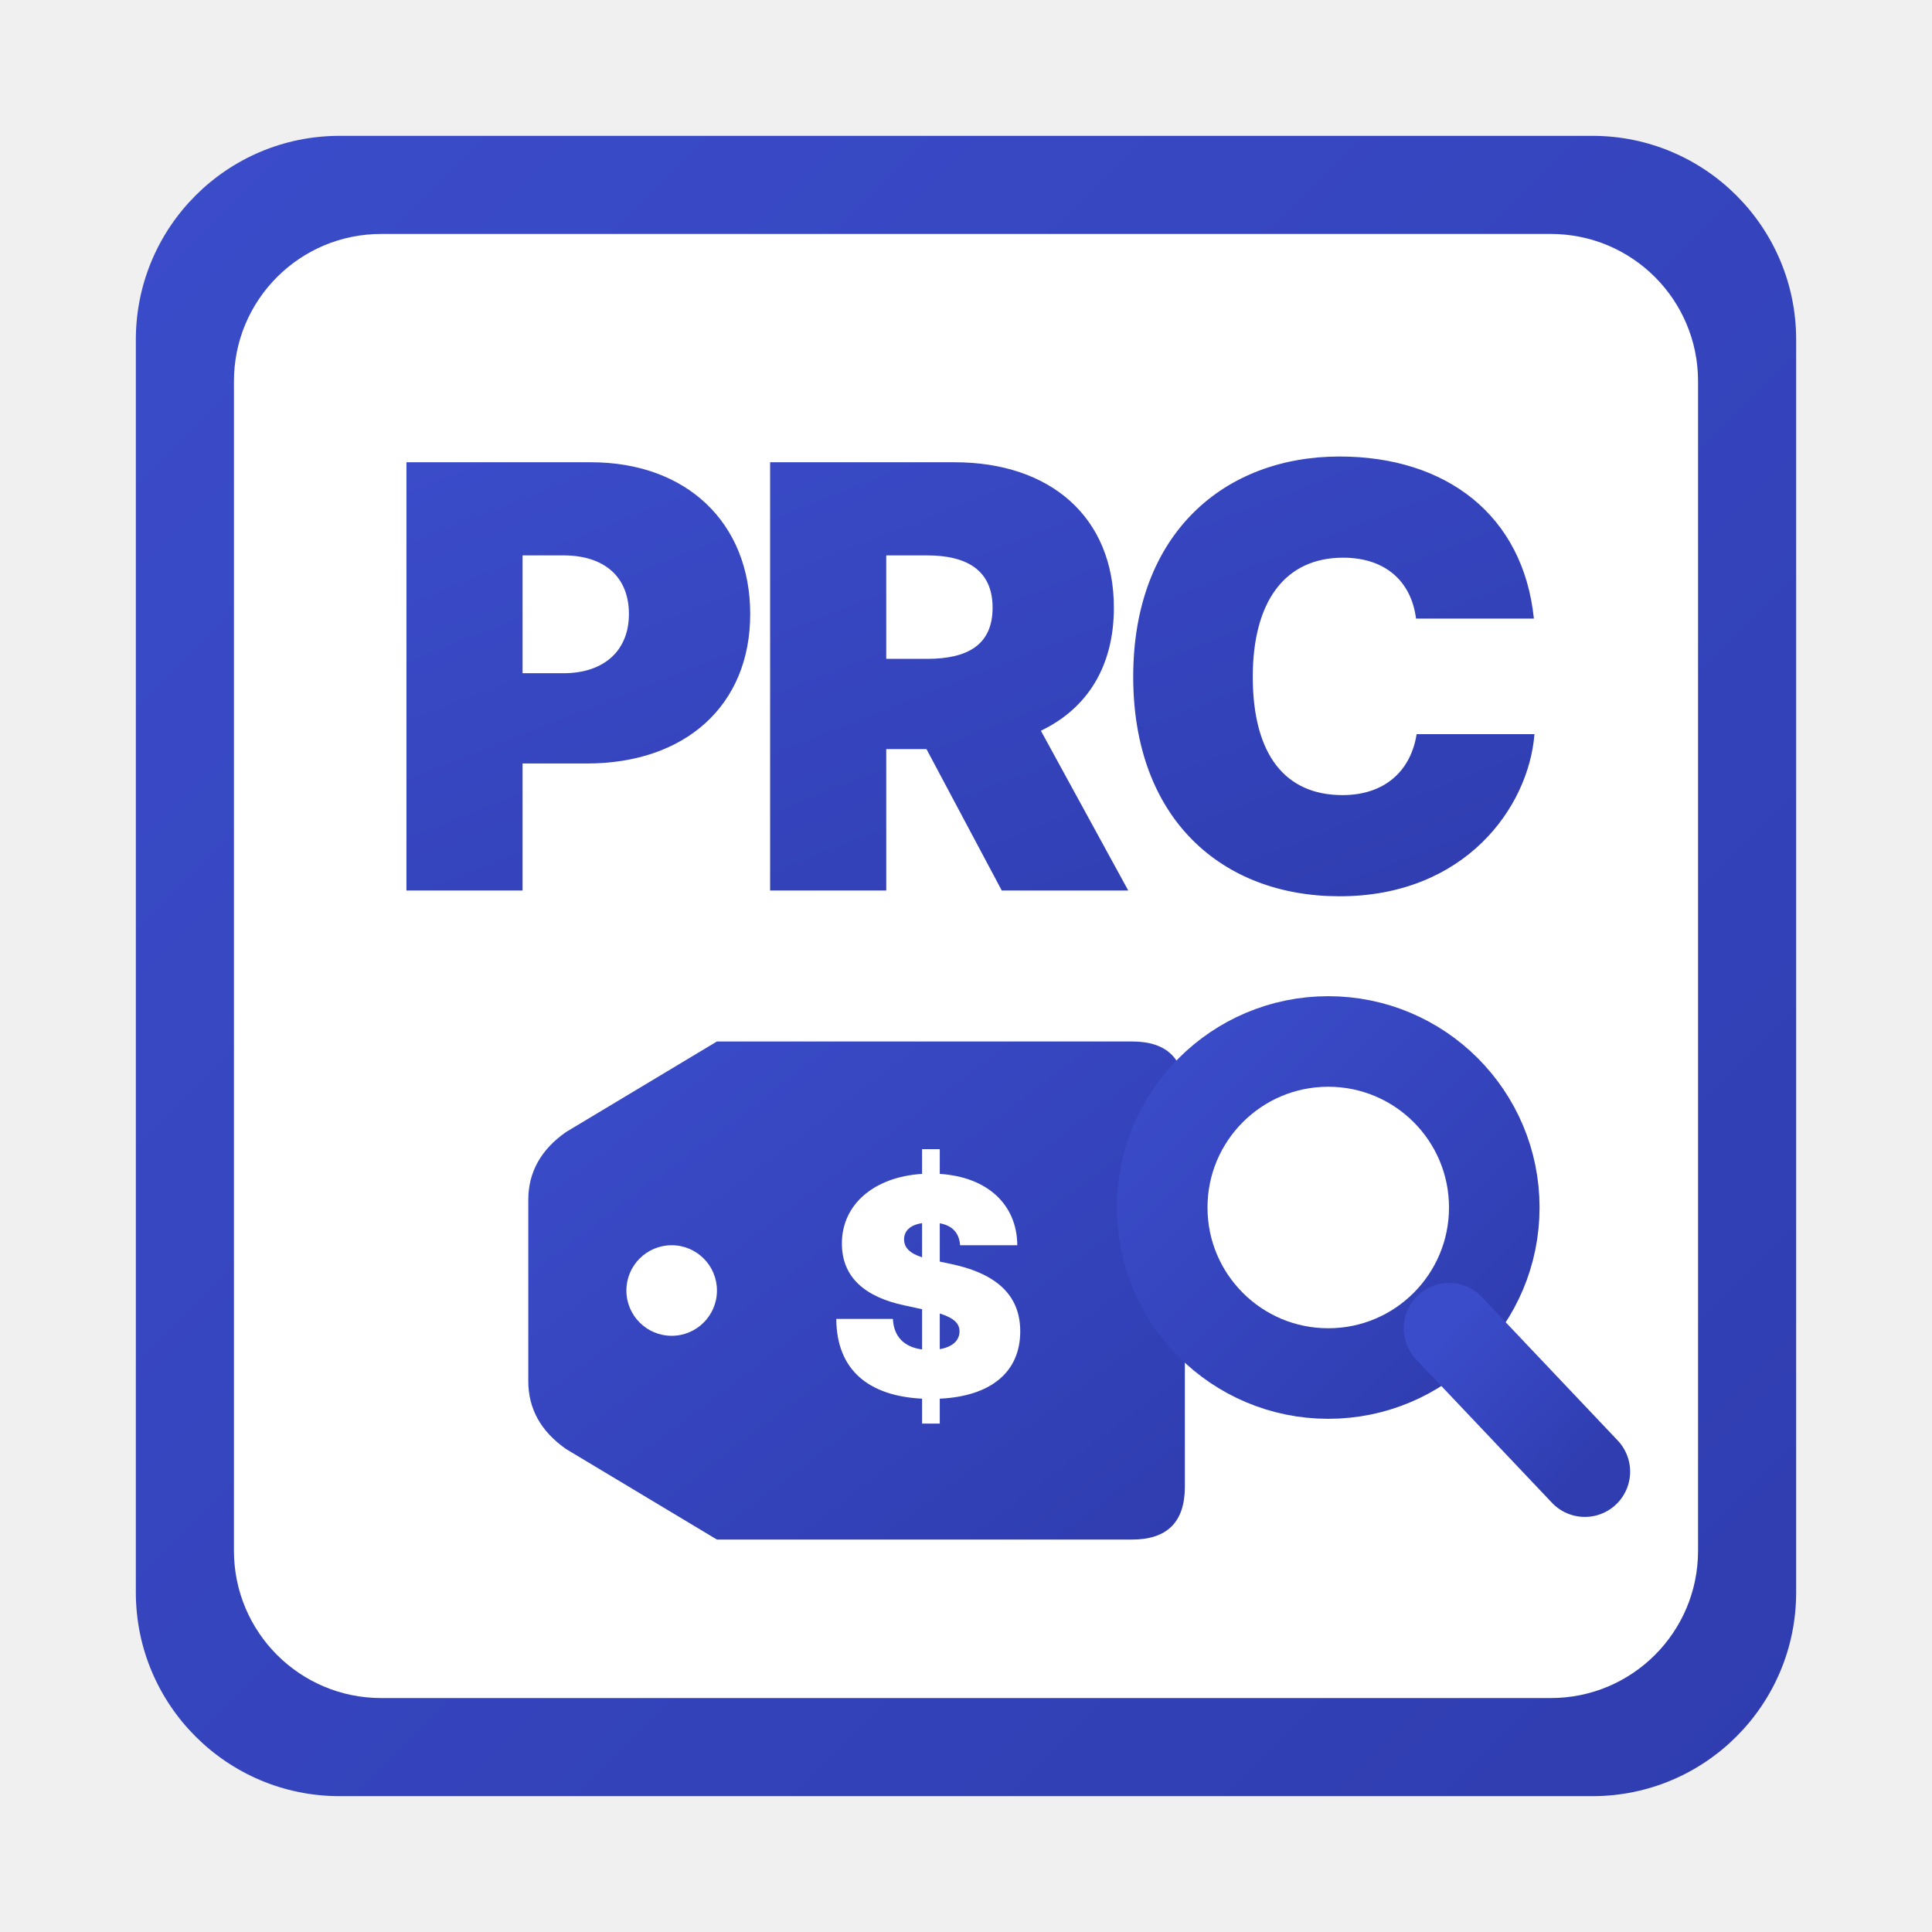
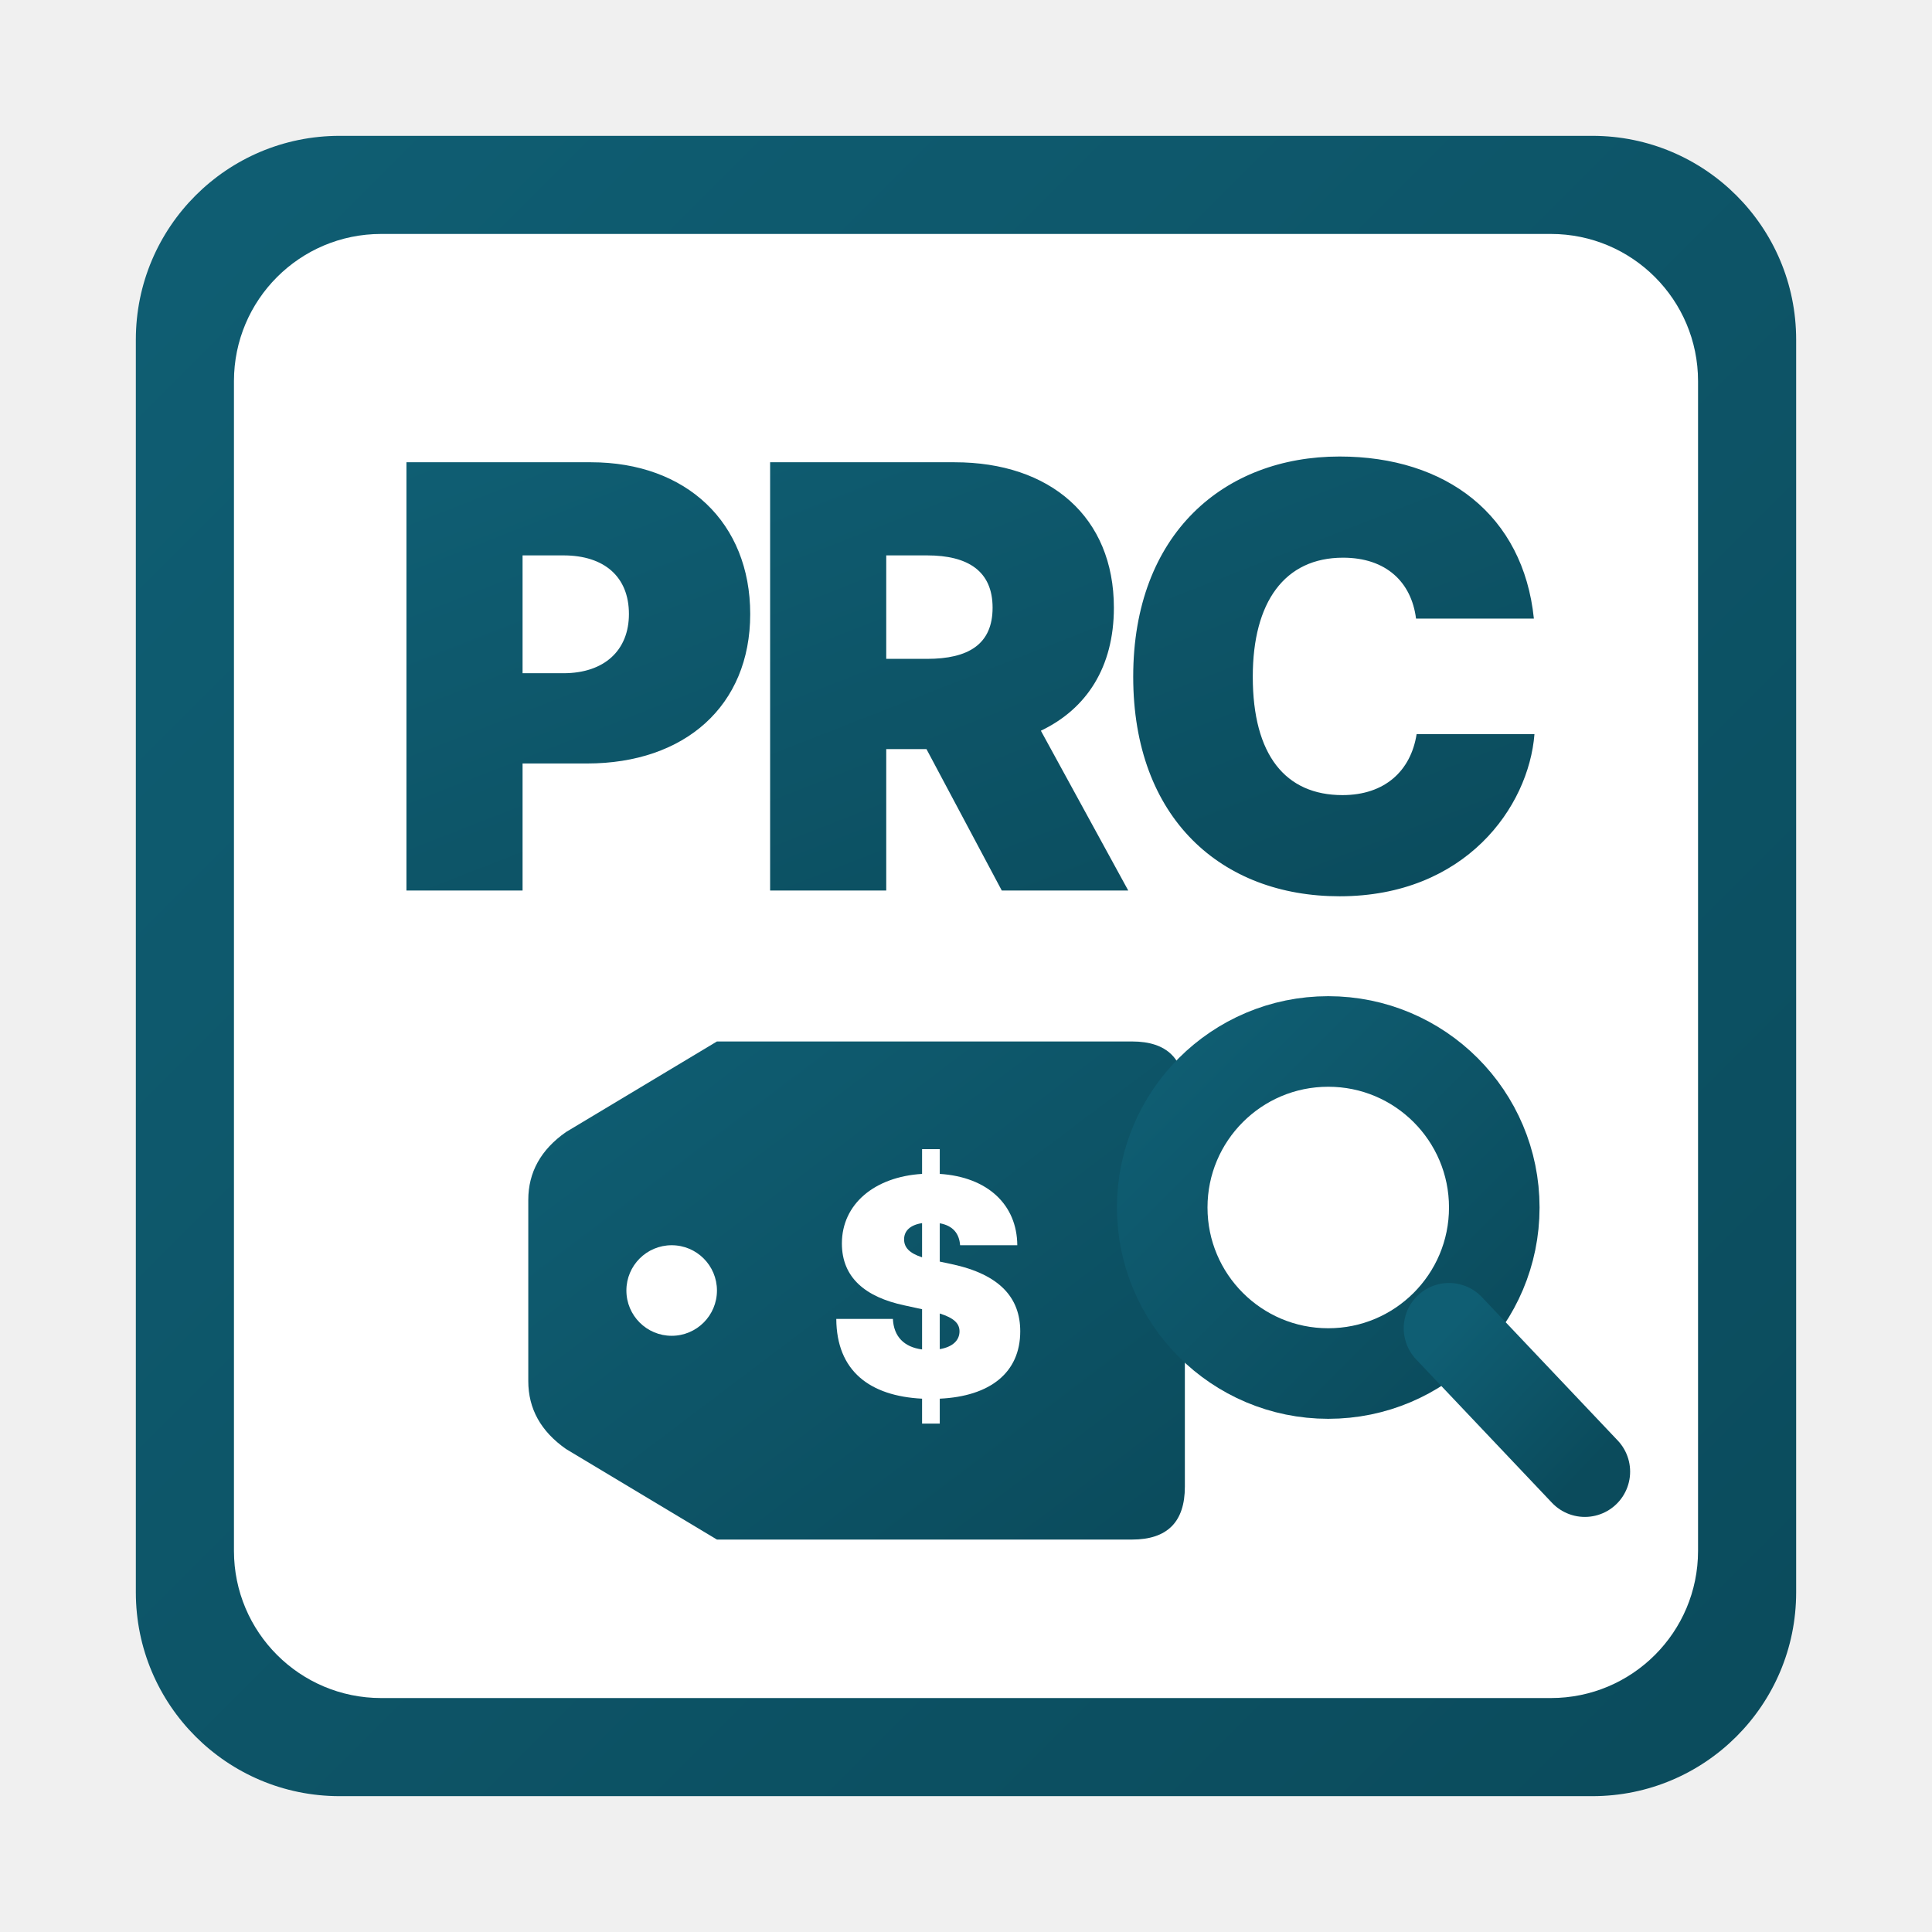
<svg xmlns="http://www.w3.org/2000/svg" width="512" height="512" viewBox="0 0 512 512" role="img" aria-label="CYPriceDesk PRC">
  <defs>
    <linearGradient id="accent" x1="0" y1="0" x2="1" y2="1">
-       <stop offset="0" stop-color="#3B4CCA" />
-       <stop offset="1" stop-color="#2F3DB0" />
+       <stop offset="0" stop-color="#0F5E73" />
+       <stop offset="1" stop-color="#0B4B5C" />
    </linearGradient>
  </defs>
  <rect x="36" y="36" width="440" height="440" rx="54" fill="url(#accent)" />
  <rect x="62" y="62" width="388" height="388" rx="39" fill="#FFFFFF" />
  <path d="M107.714 236.0H138.487V202.332H155.55C181.448 202.332 198.815 187.098 198.815 162.723C198.815 138.5 181.905 122.504 156.616 122.504H107.714ZM138.487 178.414V147.184H149.304C160.196 147.184 166.671 152.896 166.671 162.723C166.671 172.32 160.196 178.414 149.304 178.414Z M204.089 236.0H234.862V198.523H245.526L265.483 236.0H298.999L275.843 193.648C287.954 187.859 295.19 176.814 295.19 161.047C295.19 136.977 278.28 122.504 252.991 122.504H204.089ZM234.862 174.605V147.184H245.679C256.571 147.184 263.046 151.373 263.046 161.047C263.046 170.797 256.571 174.605 245.679 174.605Z M355.003 237.523C388.29 237.523 405.124 213.91 406.647 194.562H375.417C373.894 204.236 367.038 210.711 355.765 210.711C340.683 210.711 331.999 200.123 331.999 179.328C331.999 159.523 340.454 147.793 355.917 147.793C367.343 147.793 374.046 154.268 375.265 163.941H406.495C403.677 136.52 383.263 120.98 355.003 120.98C324.458 120.98 300.312 141.395 300.312 179.328C300.312 217.033 323.849 237.523 355.003 237.523Z" fill="url(#accent)" />
  <path d="M 150,300 L 190,276 L 300,276 Q 314,276 314,290 L 314,394 Q 314,408 300,408 L 190,408 L 150,384 Q 140,377 140,366 L 140,318 Q 140,307 150,300 Z" fill="url(#accent)" />
  <circle cx="178" cy="342" r="12" fill="#FFFFFF" />
  <path d="M244.359 377.266H249.047V370.664C262.406 370.039 270.375 363.75 270.375 352.812C270.375 343.984 265.023 337.734 252.172 335.0L249.047 334.336V324.18C252.523 324.805 254.203 326.875 254.438 330.0H269.594C269.516 319.258 261.742 311.914 249.047 311.094V304.531H244.359V311.094C231.742 311.875 223.109 319.102 223.109 329.531C223.109 338.633 229.398 343.75 239.672 345.938L244.359 346.953V357.617C239.594 356.992 236.859 354.219 236.625 349.531H221.625C221.703 363.359 230.531 369.961 244.359 370.664ZM249.047 357.539V348.086C252.836 349.297 254.281 350.742 254.281 352.812C254.281 355.195 252.484 356.953 249.047 357.539ZM244.359 333.203C241.039 332.109 239.594 330.625 239.594 328.438C239.594 326.289 241.078 324.648 244.359 324.141Z" fill="#FFFFFF" />
  <g fill="none" stroke="url(#accent)" stroke-width="24" stroke-linecap="round">
    <circle cx="352" cy="320" r="44" fill="#FFFFFF" />
    <line x1="384" y1="352" x2="420" y2="390" />
  </g>
</svg>
